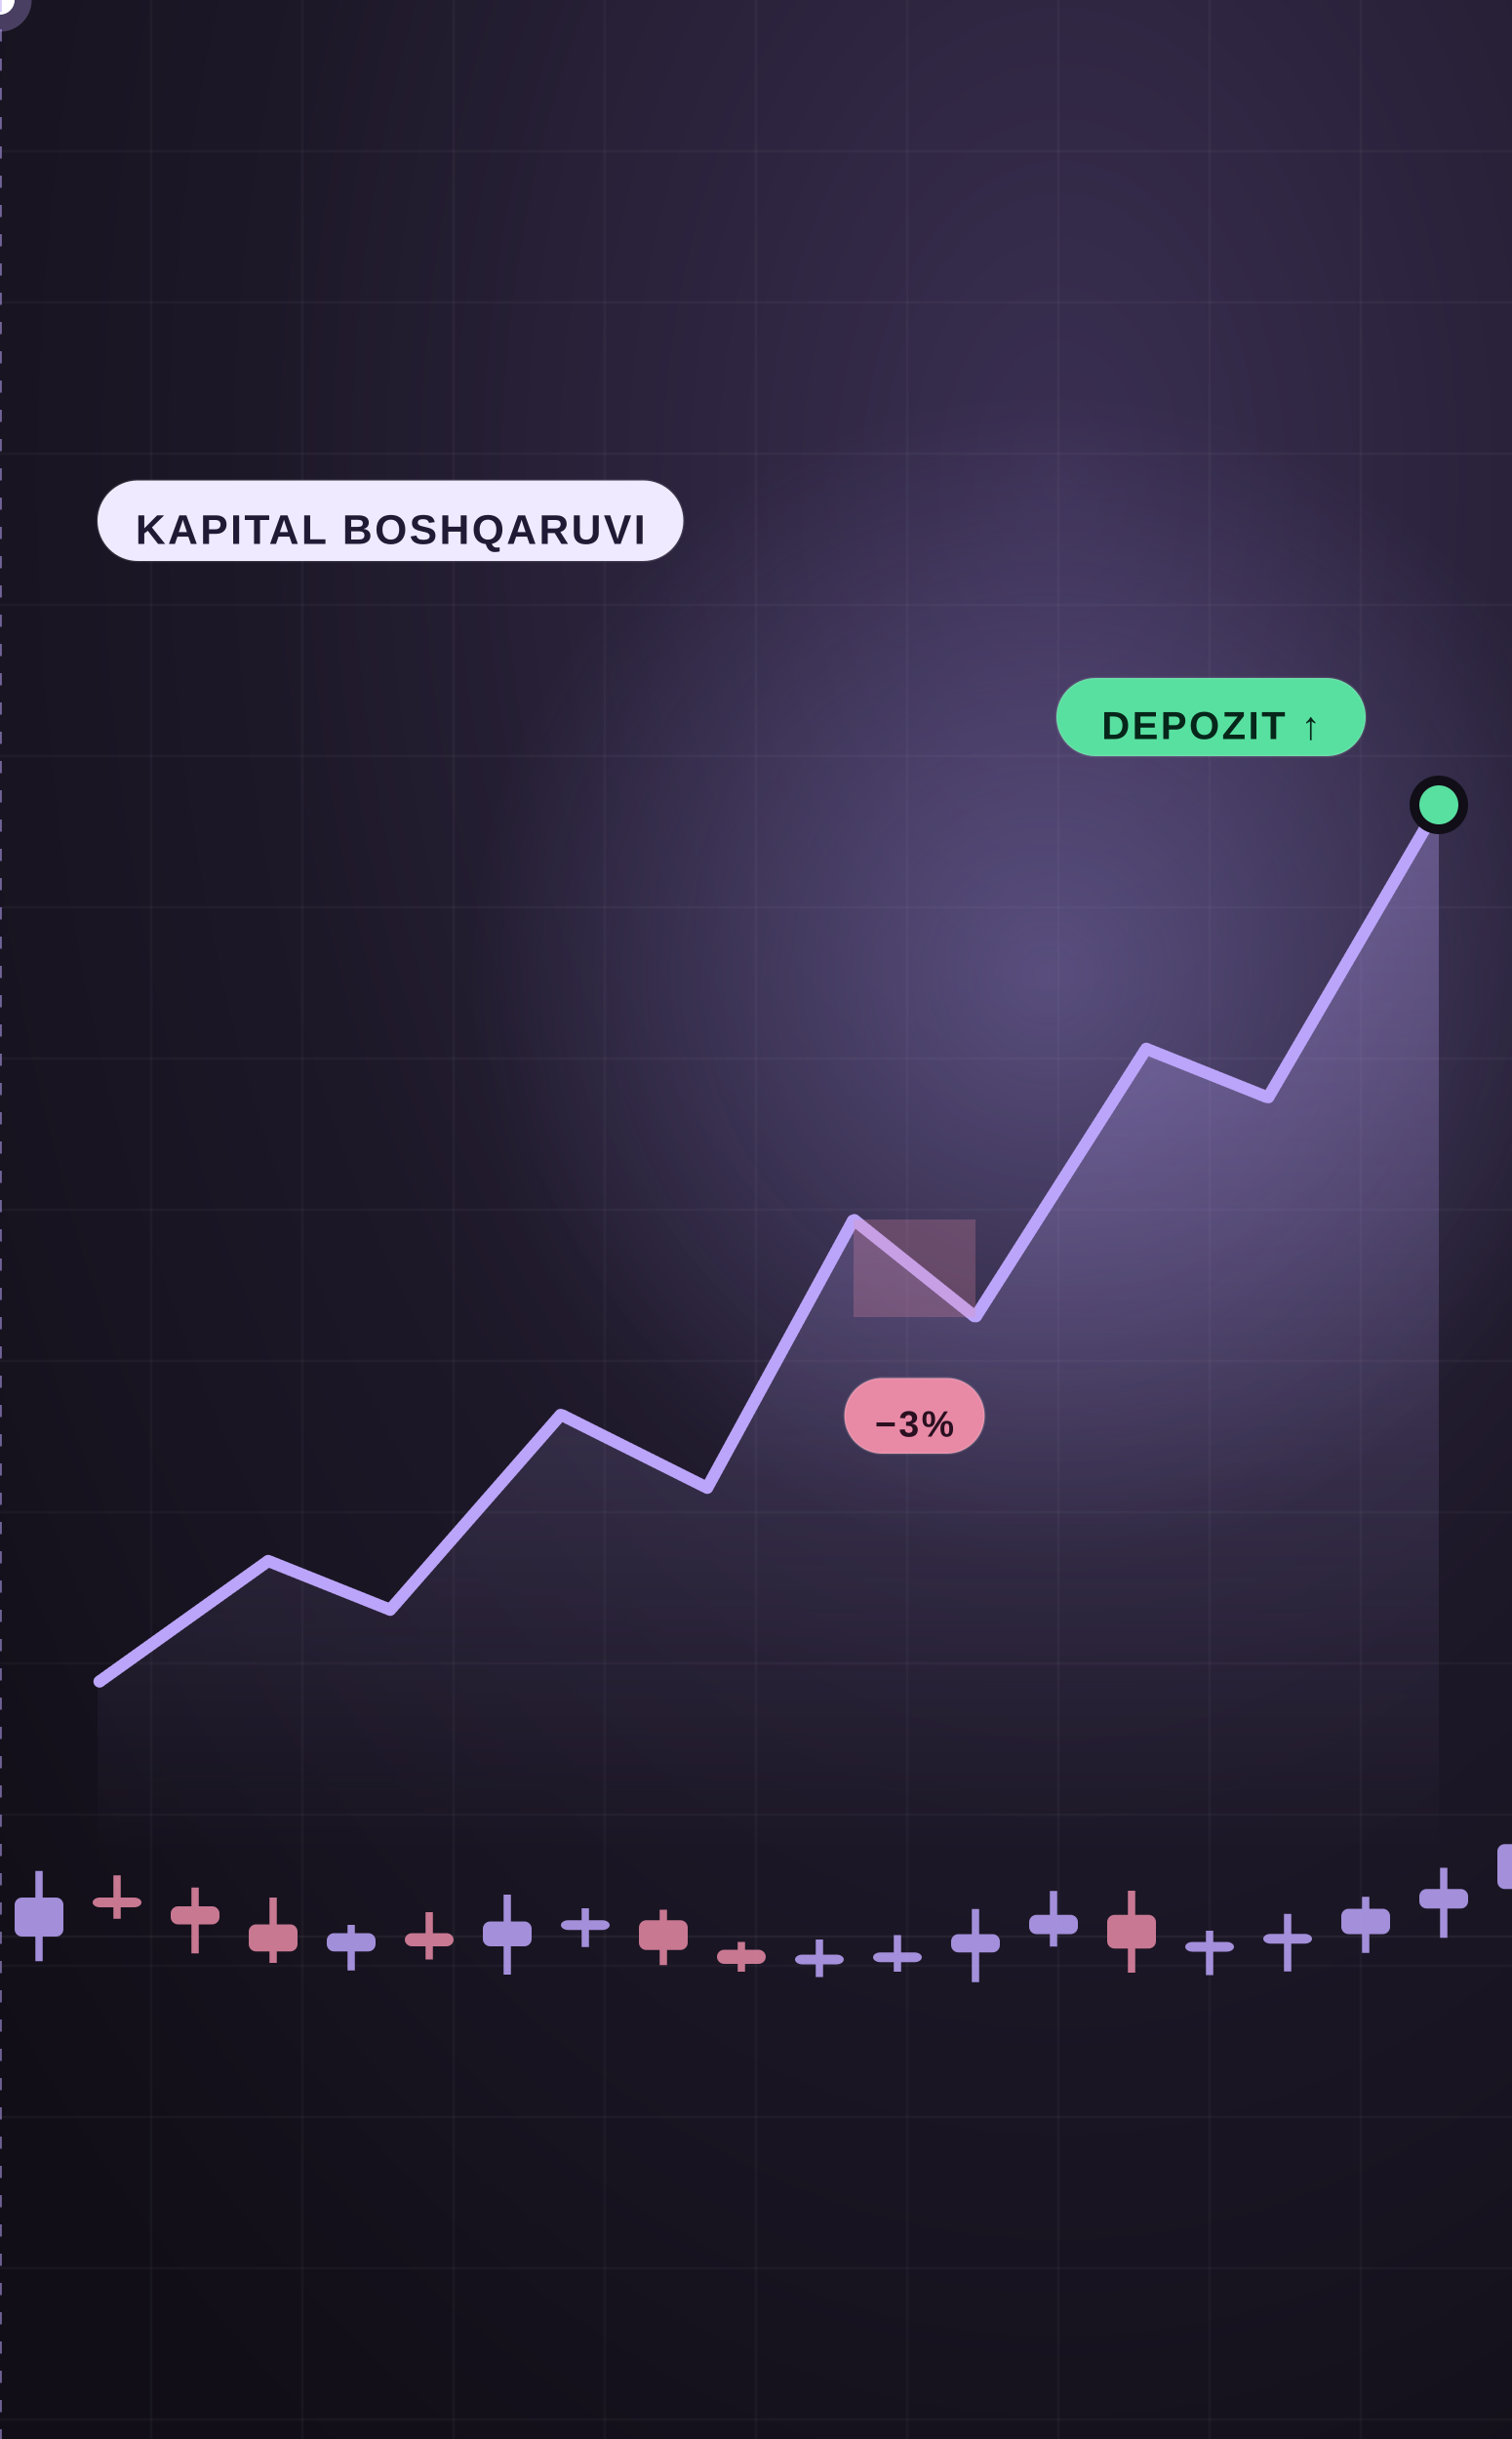
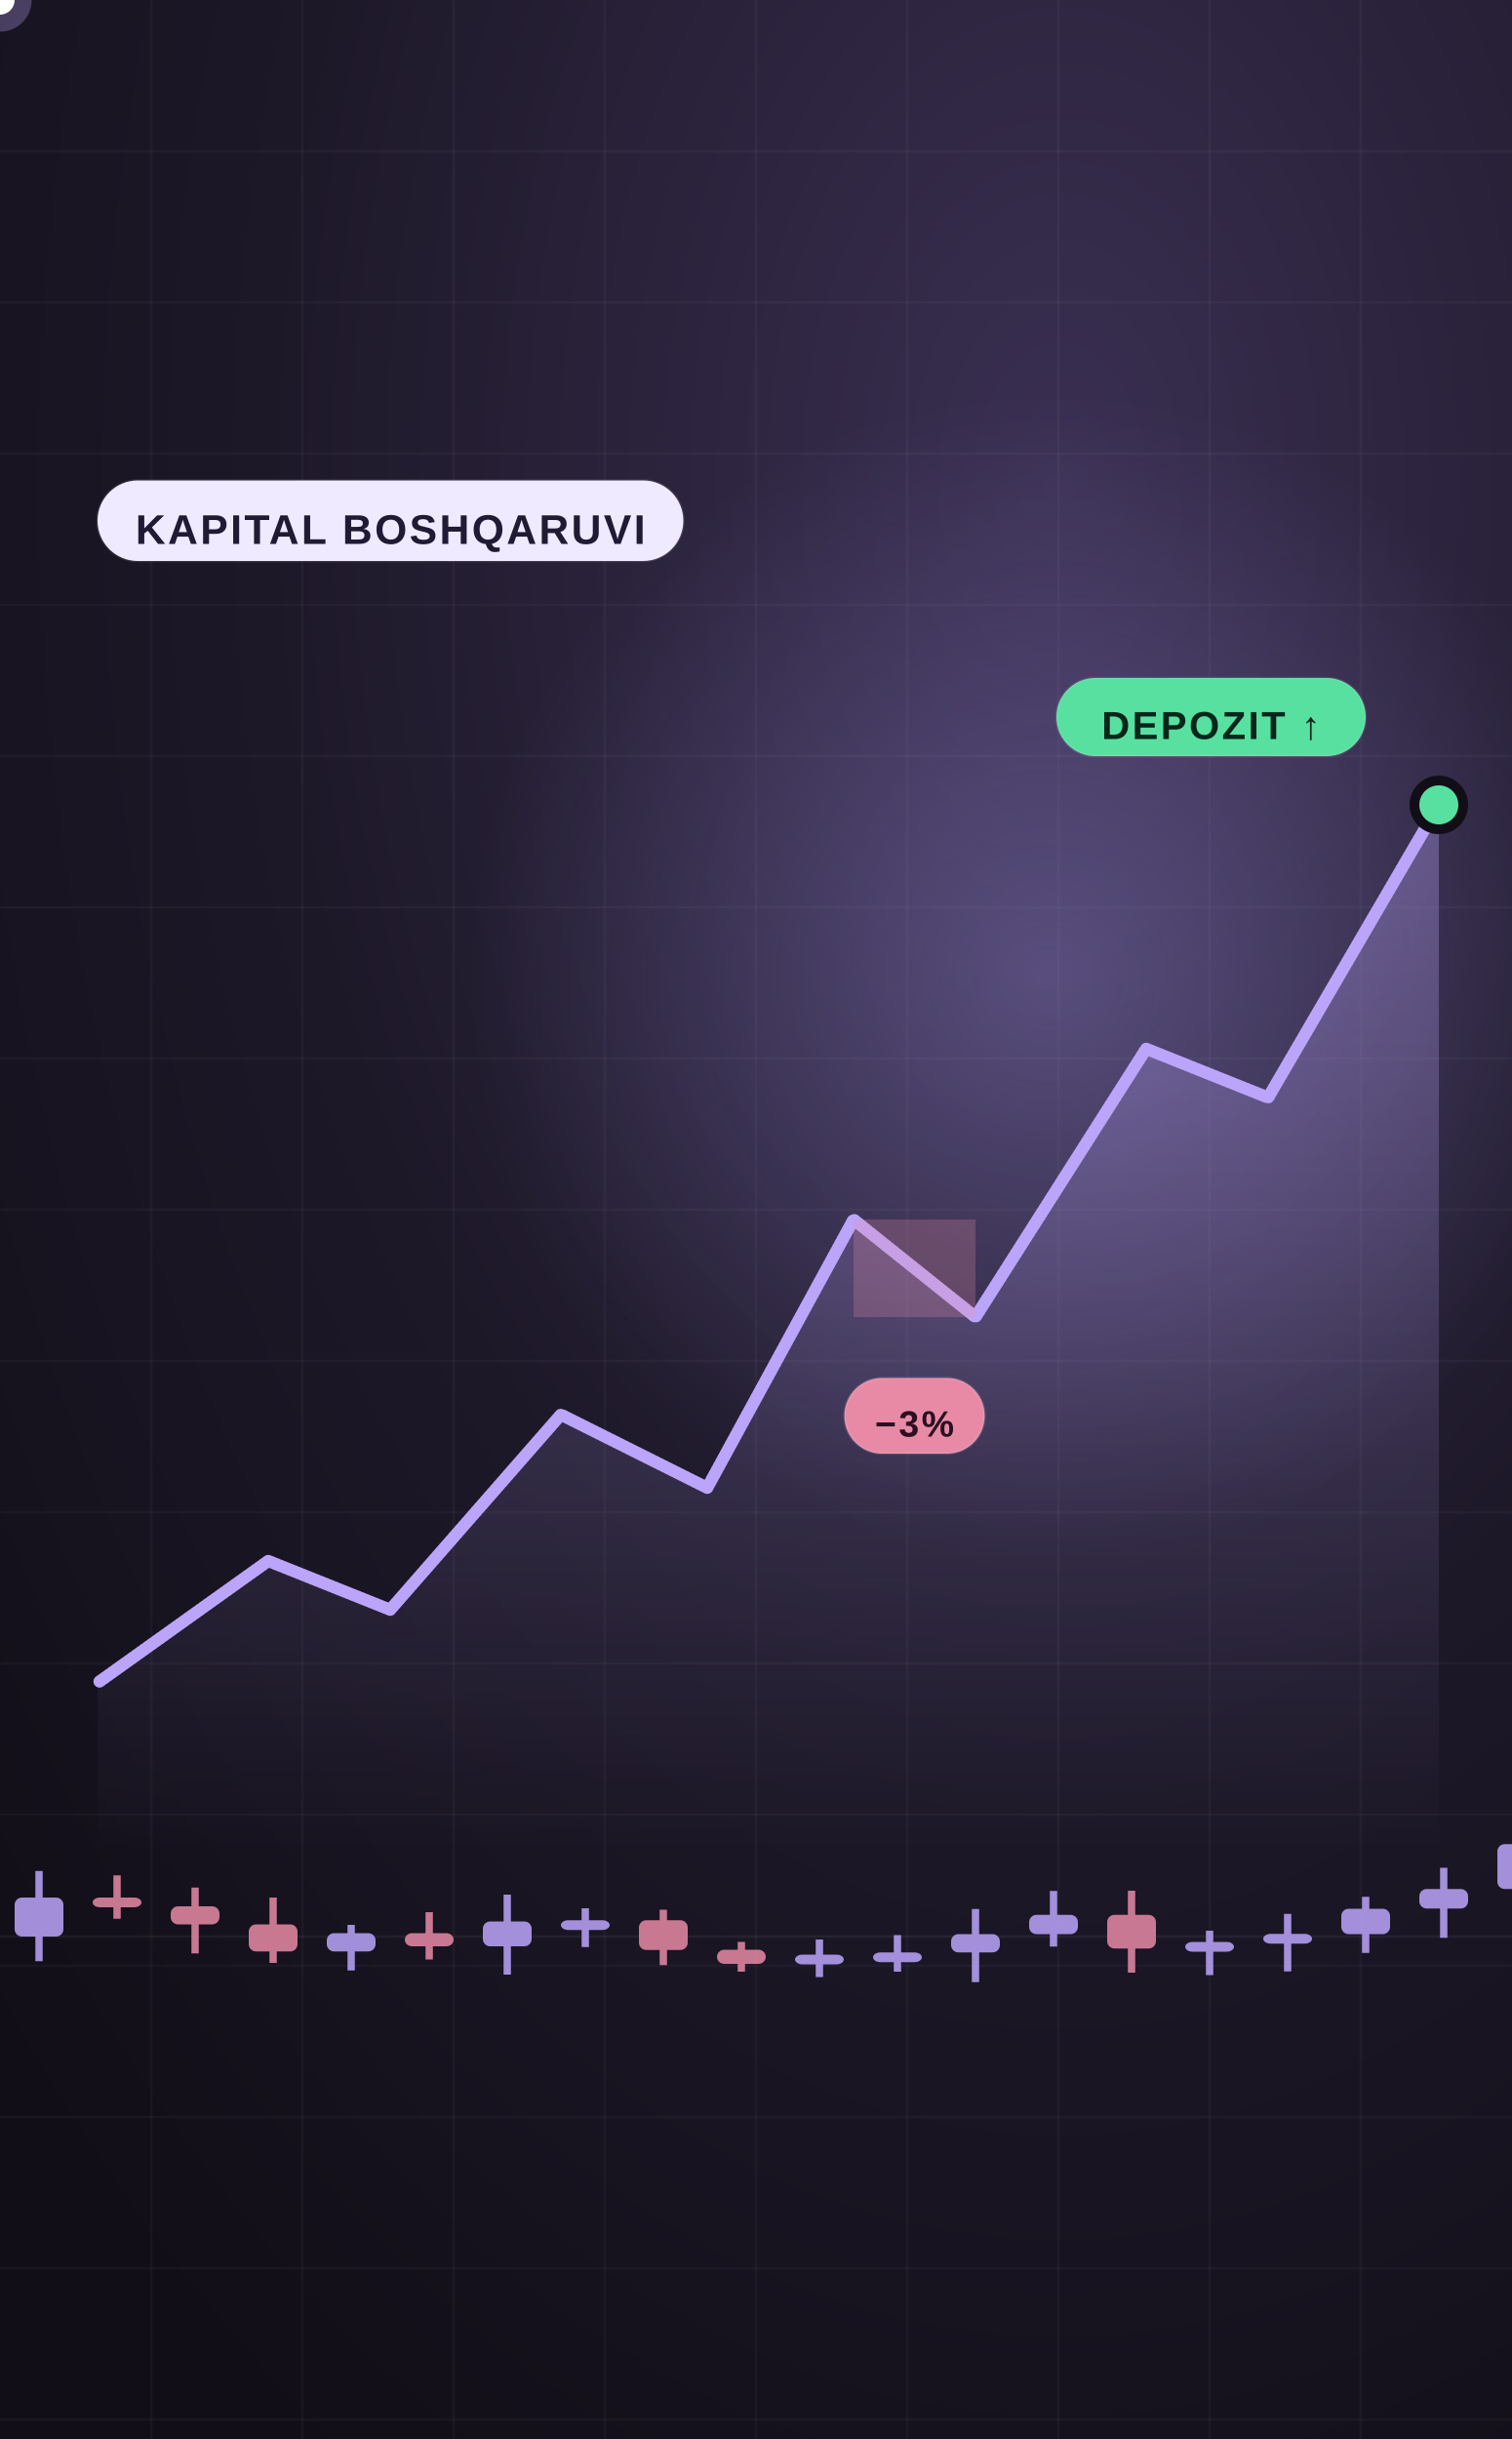
<svg xmlns="http://www.w3.org/2000/svg" width="620" height="1000" viewBox="0 0 620 1000">
  <style>
text{font-family:Arial,Helvetica,"Liberation Sans",sans-serif}
@keyframes grow{from{transform:scaleY(.05);opacity:0}to{transform:none;opacity:1}}
@keyframes live{0%,100%{transform:none}50%{transform:scaleY(1.4)}}
@keyframes flo{0%,100%{transform:translateY(0)}50%{transform:translateY(-6px)}}
@keyframes br{0%,100%{opacity:.7;transform:scale(1)}50%{opacity:1;transform:scale(1.1)}}
@keyframes march{to{stroke-dashoffset:-60}}
@keyframes draw{0%{stroke-dashoffset:1;opacity:1}38%{stroke-dashoffset:0}86%{stroke-dashoffset:0;opacity:1}96%{opacity:0}100%{stroke-dashoffset:1;opacity:0}}
@keyframes bob{0%,100%{transform:none}50%{transform:scaleY(.72)}}
@keyframes dp{0%,100%{transform:scale(1)}50%{transform:scale(1.18)}}
@keyframes hl{0%,100%{opacity:.35}50%{opacity:1}}
@keyframes rin{from{opacity:0;transform:translateX(-18px)}to{opacity:1;transform:none}}
@keyframes bobx{0%,100%{transform:none}50%{transform:scaleX(.78)}}
.row{animation:rin .8s cubic-bezier(.2,.8,.2,1) both}
.barx{transform-box:fill-box;animation:bobx 2.6s ease-in-out infinite}
.cd,.bar,.dot,.glow{transform-box:fill-box}
@keyframes form{0%{transform:scaleY(0);opacity:0}2%{opacity:1}9%{transform:scaleY(1);opacity:1}88%{transform:scaleY(1);opacity:1}96%,100%{transform:scaleY(1);opacity:0}}
.cd{animation:form 9s cubic-bezier(.25,.8,.25,1) infinite both}
@keyframes stream{to{transform:translateX(-640px)}}
.stream{animation:stream 8s linear infinite}
@keyframes scan{from{transform:translateX(-90px)}to{transform:translateX(710px)}}
.scan{animation:scan 6.5s cubic-bezier(.45,0,.55,1) infinite}
.chip{animation:flo 4.5s ease-in-out infinite}
.glow{transform-origin:50% 50%;animation:br 6s ease-in-out infinite}
.dash{animation:march 3.2s linear infinite}
.draw{stroke-dasharray:1;stroke-dashoffset:1;animation:draw 8s cubic-bezier(.4,0,.2,1) .3s infinite}
.bar{transform-origin:50% 100%;animation:bob 2.4s ease-in-out infinite}
.dot{transform-origin:50% 50%;animation:dp 2.2s ease-in-out infinite}
.hl{animation:hl 2.2s ease-in-out infinite}
@keyframes needle{0%,100%{transform:rotate(-62deg)}45%{transform:rotate(58deg)}70%{transform:rotate(20deg)}}
.needle{transform-origin:240px 280px;animation:needle 3.6s cubic-bezier(.5,0,.5,1) infinite}
@media (prefers-reduced-motion:reduce){*{animation:none!important}.draw{stroke-dasharray:none;stroke-dashoffset:0}.scan,.mdot{display:none}}
</style>
  <clipPath id="vb">
    <rect width="620" height="1000" />
  </clipPath>
  <g clip-path="url(#vb)">
    <defs>
      <radialGradient id="bg" cx="70%" cy="20%" r="95%">
        <stop offset="0" stop-color="#3a2f52" />
        <stop offset=".55" stop-color="#1d1828" />
        <stop offset="1" stop-color="#110e17" />
      </radialGradient>
      <radialGradient id="glow" cx="50%" cy="50%" r="50%">
        <stop offset="0" stop-color="#a697eb" stop-opacity=".35" />
        <stop offset="1" stop-color="#a697eb" stop-opacity="0" />
      </radialGradient>
      <linearGradient id="scanG" x1="0" y1="0" x2="1" y2="0">
        <stop offset="0" stop-color="#bba5fa" stop-opacity="0" />
        <stop offset="1" stop-color="#bba5fa" stop-opacity=".2" />
      </linearGradient>
      <linearGradient id="fadeUp" x1="0" y1="0" x2="0" y2="1">
        <stop offset="0" stop-color="#bba5fa" stop-opacity=".35" />
        <stop offset="1" stop-color="#bba5fa" stop-opacity="0" />
      </linearGradient>
    </defs>
    <rect width="620" height="1000" fill="url(#bg)" />
    <line x1="62" y1="0" x2="62" y2="1000" stroke="#fff" stroke-opacity=".035" />
    <line x1="124" y1="0" x2="124" y2="1000" stroke="#fff" stroke-opacity=".035" />
    <line x1="186" y1="0" x2="186" y2="1000" stroke="#fff" stroke-opacity=".035" />
    <line x1="248" y1="0" x2="248" y2="1000" stroke="#fff" stroke-opacity=".035" />
    <line x1="310" y1="0" x2="310" y2="1000" stroke="#fff" stroke-opacity=".035" />
    <line x1="372" y1="0" x2="372" y2="1000" stroke="#fff" stroke-opacity=".035" />
    <line x1="434" y1="0" x2="434" y2="1000" stroke="#fff" stroke-opacity=".035" />
    <line x1="496" y1="0" x2="496" y2="1000" stroke="#fff" stroke-opacity=".035" />
    <line x1="558" y1="0" x2="558" y2="1000" stroke="#fff" stroke-opacity=".035" />
    <line x1="0" y1="62" x2="620" y2="62" stroke="#fff" stroke-opacity=".035" />
    <line x1="0" y1="124" x2="620" y2="124" stroke="#fff" stroke-opacity=".035" />
    <line x1="0" y1="186" x2="620" y2="186" stroke="#fff" stroke-opacity=".035" />
    <line x1="0" y1="248" x2="620" y2="248" stroke="#fff" stroke-opacity=".035" />
    <line x1="0" y1="310" x2="620" y2="310" stroke="#fff" stroke-opacity=".035" />
    <line x1="0" y1="372" x2="620" y2="372" stroke="#fff" stroke-opacity=".035" />
    <line x1="0" y1="434" x2="620" y2="434" stroke="#fff" stroke-opacity=".035" />
    <line x1="0" y1="496" x2="620" y2="496" stroke="#fff" stroke-opacity=".035" />
    <line x1="0" y1="558" x2="620" y2="558" stroke="#fff" stroke-opacity=".035" />
    <line x1="0" y1="620" x2="620" y2="620" stroke="#fff" stroke-opacity=".035" />
    <line x1="0" y1="682" x2="620" y2="682" stroke="#fff" stroke-opacity=".035" />
    <line x1="0" y1="744" x2="620" y2="744" stroke="#fff" stroke-opacity=".035" />
    <line x1="0" y1="806" x2="620" y2="806" stroke="#fff" stroke-opacity=".035" />
    <line x1="0" y1="868" x2="620" y2="868" stroke="#fff" stroke-opacity=".035" />
    <line x1="0" y1="930" x2="620" y2="930" stroke="#fff" stroke-opacity=".035" />
    <line x1="0" y1="992" x2="620" y2="992" stroke="#fff" stroke-opacity=".035" />
    <circle class="glow" cx="430" cy="400" r="240" fill="url(#glow)" />
    <path d="M40 690 L110 640 L160 660 L230 580 L290 610 L350 500 L400 540 L470 430 L520 450 L590 330 L590 760 L40 760 Z" fill="url(#fadeUp)" />
    <path class="draw" pathLength="1" d="M40 690 L110 640 L160 660 L230 580 L290 610 L350 500 L400 540 L470 430 L520 450 L590 330" fill="none" stroke="#bba5fa" stroke-width="5" stroke-linecap="round" stroke-linejoin="round" />
    <g class="mdot">
      <circle r="13" fill="#bba5fa" opacity=".3">
        <animateMotion dur="5.5s" repeatCount="indefinite" path="M40 690 L110 640 L160 660 L230 580 L290 610 L350 500 L400 540 L470 430 L520 450 L590 330" />
      </circle>
      <circle r="6" fill="#fff">
        <animateMotion dur="5.5s" repeatCount="indefinite" path="M40 690 L110 640 L160 660 L230 580 L290 610 L350 500 L400 540 L470 430 L520 450 L590 330" />
      </circle>
    </g>
    <rect x="350" y="500" width="50" height="40" fill="#e88aa6" opacity=".25" />
    <g class="chip" style="animation-delay:-2.3s">
      <rect x="346.25" y="565" width="57.5" height="31" rx="15.5" fill="#e88aa6" stroke="#fff" stroke-opacity=".12" />
      <text x="375" y="589" text-anchor="middle" font-size="15" font-weight="700" fill="#2a1020" letter-spacing="1">−3%</text>
    </g>
    <circle class="dot" cx="590" cy="330" r="10" fill="#58e0a0" stroke="#110e17" stroke-width="4" />
    <g class="chip" style="animation-delay:-2s">
      <rect x="433.2" y="278" width="126.8" height="32" rx="16" fill="#58e0a0" stroke="#fff" stroke-opacity=".12" />
      <text x="496.6" y="303" text-anchor="middle" font-size="16" font-weight="700" fill="#06261a" letter-spacing="1">DEPOZIT ↑</text>
    </g>
    <g class="chip" style="animation-delay:-2s">
      <rect x="40" y="197" width="240.2" height="33" rx="16.5" fill="#efeaff" stroke="#fff" stroke-opacity=".12" />
      <text x="160.1" y="223" text-anchor="middle" font-size="17" font-weight="700" fill="#211a35" letter-spacing="1">KAPITAL BOSHQARUVI</text>
    </g>
    <g transform="translate(0 739)" opacity=".85">
      <line x1="0" x2="1240" y1="55" y2="55" stroke="#fff" stroke-opacity=".06" />
      <g class="stream">
        <g>
          <line x1="16" x2="16" y1="28.1" y2="65.1" stroke="#bba5fa" stroke-width="3" />
          <rect x="6" y="39.0" width="20" height="16.0" rx="3" fill="#bba5fa" />
        </g>
        <g>
          <line x1="48" x2="48" y1="29.9" y2="47.7" stroke="#e88aa6" stroke-width="3" />
          <rect x="38" y="39.0" width="20" height="4.0" rx="3" fill="#e88aa6" />
        </g>
        <g>
          <line x1="80" x2="80" y1="34.9" y2="61.9" stroke="#e88aa6" stroke-width="3" />
          <rect x="70" y="42.6" width="20" height="7.4" rx="3" fill="#e88aa6" />
        </g>
        <g>
          <line x1="112" x2="112" y1="39.0" y2="65.8" stroke="#e88aa6" stroke-width="3" />
          <rect x="102" y="50.0" width="20" height="11.1" rx="3" fill="#e88aa6" />
        </g>
        <g>
          <line x1="144" x2="144" y1="50.2" y2="68.9" stroke="#bba5fa" stroke-width="3" />
          <rect x="134" y="53.6" width="20" height="7.5" rx="3" fill="#bba5fa" />
        </g>
        <g>
          <line x1="176" x2="176" y1="45.0" y2="64.4" stroke="#e88aa6" stroke-width="3" />
          <rect x="166" y="53.6" width="20" height="5.4" rx="3" fill="#e88aa6" />
        </g>
        <g>
          <line x1="208" x2="208" y1="37.8" y2="70.6" stroke="#bba5fa" stroke-width="3" />
          <rect x="198" y="48.8" width="20" height="10.2" rx="3" fill="#bba5fa" />
        </g>
        <g>
          <line x1="240" x2="240" y1="43.4" y2="59.3" stroke="#bba5fa" stroke-width="3" />
          <rect x="230" y="48.3" width="20" height="4.0" rx="3" fill="#bba5fa" />
        </g>
        <g>
          <line x1="272" x2="272" y1="44.0" y2="66.7" stroke="#e88aa6" stroke-width="3" />
          <rect x="262" y="48.3" width="20" height="12.2" rx="3" fill="#e88aa6" />
        </g>
        <g>
          <line x1="304" x2="304" y1="57.2" y2="69.4" stroke="#e88aa6" stroke-width="3" />
          <rect x="294" y="60.4" width="20" height="5.8" rx="3" fill="#e88aa6" />
        </g>
        <g>
          <line x1="336" x2="336" y1="56.2" y2="71.6" stroke="#bba5fa" stroke-width="3" />
          <rect x="326" y="62.4" width="20" height="4.0" rx="3" fill="#bba5fa" />
        </g>
        <g>
          <line x1="368" x2="368" y1="54.4" y2="69.4" stroke="#bba5fa" stroke-width="3" />
          <rect x="358" y="61.5" width="20" height="4.0" rx="3" fill="#bba5fa" />
        </g>
        <g>
          <line x1="400" x2="400" y1="43.7" y2="73.7" stroke="#bba5fa" stroke-width="3" />
          <rect x="390" y="54.0" width="20" height="7.5" rx="3" fill="#bba5fa" />
        </g>
        <g>
          <line x1="432" x2="432" y1="36.3" y2="59.1" stroke="#bba5fa" stroke-width="3" />
          <rect x="422" y="46.1" width="20" height="7.9" rx="3" fill="#bba5fa" />
        </g>
        <g>
          <line x1="464" x2="464" y1="36.2" y2="69.8" stroke="#e88aa6" stroke-width="3" />
          <rect x="454" y="46.1" width="20" height="13.8" rx="3" fill="#e88aa6" />
        </g>
        <g>
          <line x1="496" x2="496" y1="52.6" y2="70.8" stroke="#bba5fa" stroke-width="3" />
          <rect x="486" y="57.2" width="20" height="4.0" rx="3" fill="#bba5fa" />
        </g>
        <g>
          <line x1="528" x2="528" y1="45.7" y2="69.3" stroke="#bba5fa" stroke-width="3" />
          <rect x="518" y="53.9" width="20" height="4.0" rx="3" fill="#bba5fa" />
        </g>
        <g>
          <line x1="560" x2="560" y1="38.7" y2="61.7" stroke="#bba5fa" stroke-width="3" />
          <rect x="550" y="43.6" width="20" height="10.4" rx="3" fill="#bba5fa" />
        </g>
        <g>
          <line x1="592" x2="592" y1="26.8" y2="55.5" stroke="#bba5fa" stroke-width="3" />
          <rect x="582" y="35.5" width="20" height="8.0" rx="3" fill="#bba5fa" />
        </g>
        <g>
          <line x1="624" x2="624" y1="13.1" y2="44.4" stroke="#bba5fa" stroke-width="3" />
          <rect x="614" y="17.1" width="20" height="18.4" rx="3" fill="#bba5fa" />
        </g>
        <g transform="translate(640 0)">
          <g>
            <line x1="16" x2="16" y1="28.1" y2="65.1" stroke="#bba5fa" stroke-width="3" />
            <rect x="6" y="39.0" width="20" height="16.0" rx="3" fill="#bba5fa" />
          </g>
          <g>
            <line x1="48" x2="48" y1="29.9" y2="47.7" stroke="#e88aa6" stroke-width="3" />
            <rect x="38" y="39.0" width="20" height="4.0" rx="3" fill="#e88aa6" />
          </g>
          <g>
            <line x1="80" x2="80" y1="34.9" y2="61.9" stroke="#e88aa6" stroke-width="3" />
            <rect x="70" y="42.6" width="20" height="7.4" rx="3" fill="#e88aa6" />
          </g>
          <g>
            <line x1="112" x2="112" y1="39.0" y2="65.8" stroke="#e88aa6" stroke-width="3" />
            <rect x="102" y="50.0" width="20" height="11.1" rx="3" fill="#e88aa6" />
          </g>
          <g>
            <line x1="144" x2="144" y1="50.2" y2="68.9" stroke="#bba5fa" stroke-width="3" />
            <rect x="134" y="53.6" width="20" height="7.5" rx="3" fill="#bba5fa" />
          </g>
          <g>
            <line x1="176" x2="176" y1="45.0" y2="64.4" stroke="#e88aa6" stroke-width="3" />
            <rect x="166" y="53.6" width="20" height="5.4" rx="3" fill="#e88aa6" />
          </g>
          <g>
            <line x1="208" x2="208" y1="37.8" y2="70.6" stroke="#bba5fa" stroke-width="3" />
            <rect x="198" y="48.8" width="20" height="10.2" rx="3" fill="#bba5fa" />
          </g>
          <g>
            <line x1="240" x2="240" y1="43.4" y2="59.3" stroke="#bba5fa" stroke-width="3" />
            <rect x="230" y="48.3" width="20" height="4.0" rx="3" fill="#bba5fa" />
          </g>
          <g>
            <line x1="272" x2="272" y1="44.0" y2="66.7" stroke="#e88aa6" stroke-width="3" />
            <rect x="262" y="48.3" width="20" height="12.2" rx="3" fill="#e88aa6" />
          </g>
          <g>
            <line x1="304" x2="304" y1="57.2" y2="69.4" stroke="#e88aa6" stroke-width="3" />
            <rect x="294" y="60.4" width="20" height="5.8" rx="3" fill="#e88aa6" />
          </g>
          <g>
            <line x1="336" x2="336" y1="56.2" y2="71.6" stroke="#bba5fa" stroke-width="3" />
            <rect x="326" y="62.4" width="20" height="4.0" rx="3" fill="#bba5fa" />
          </g>
          <g>
            <line x1="368" x2="368" y1="54.4" y2="69.4" stroke="#bba5fa" stroke-width="3" />
            <rect x="358" y="61.5" width="20" height="4.0" rx="3" fill="#bba5fa" />
          </g>
          <g>
            <line x1="400" x2="400" y1="43.7" y2="73.7" stroke="#bba5fa" stroke-width="3" />
            <rect x="390" y="54.0" width="20" height="7.5" rx="3" fill="#bba5fa" />
          </g>
          <g>
            <line x1="432" x2="432" y1="36.3" y2="59.1" stroke="#bba5fa" stroke-width="3" />
            <rect x="422" y="46.1" width="20" height="7.9" rx="3" fill="#bba5fa" />
          </g>
          <g>
            <line x1="464" x2="464" y1="36.2" y2="69.8" stroke="#e88aa6" stroke-width="3" />
            <rect x="454" y="46.1" width="20" height="13.8" rx="3" fill="#e88aa6" />
          </g>
          <g>
            <line x1="496" x2="496" y1="52.6" y2="70.8" stroke="#bba5fa" stroke-width="3" />
            <rect x="486" y="57.2" width="20" height="4.0" rx="3" fill="#bba5fa" />
          </g>
          <g>
            <line x1="528" x2="528" y1="45.7" y2="69.3" stroke="#bba5fa" stroke-width="3" />
            <rect x="518" y="53.9" width="20" height="4.0" rx="3" fill="#bba5fa" />
          </g>
          <g>
            <line x1="560" x2="560" y1="38.7" y2="61.7" stroke="#bba5fa" stroke-width="3" />
            <rect x="550" y="43.6" width="20" height="10.4" rx="3" fill="#bba5fa" />
          </g>
          <g>
            <line x1="592" x2="592" y1="26.8" y2="55.5" stroke="#bba5fa" stroke-width="3" />
            <rect x="582" y="35.5" width="20" height="8.0" rx="3" fill="#bba5fa" />
          </g>
          <g>
            <line x1="624" x2="624" y1="13.1" y2="44.4" stroke="#bba5fa" stroke-width="3" />
            <rect x="614" y="17.1" width="20" height="18.4" rx="3" fill="#bba5fa" />
          </g>
        </g>
      </g>
    </g>
-     <g class="scan">
-       <rect x="-70" y="0" width="70" height="1000" fill="url(#scanG)" />
-       <line x1="0" y1="0" x2="0" y2="1000" stroke="#bba5fa" stroke-opacity=".55" stroke-width="1.5" stroke-dasharray="5 7" />
-     </g>
  </g>
</svg>
